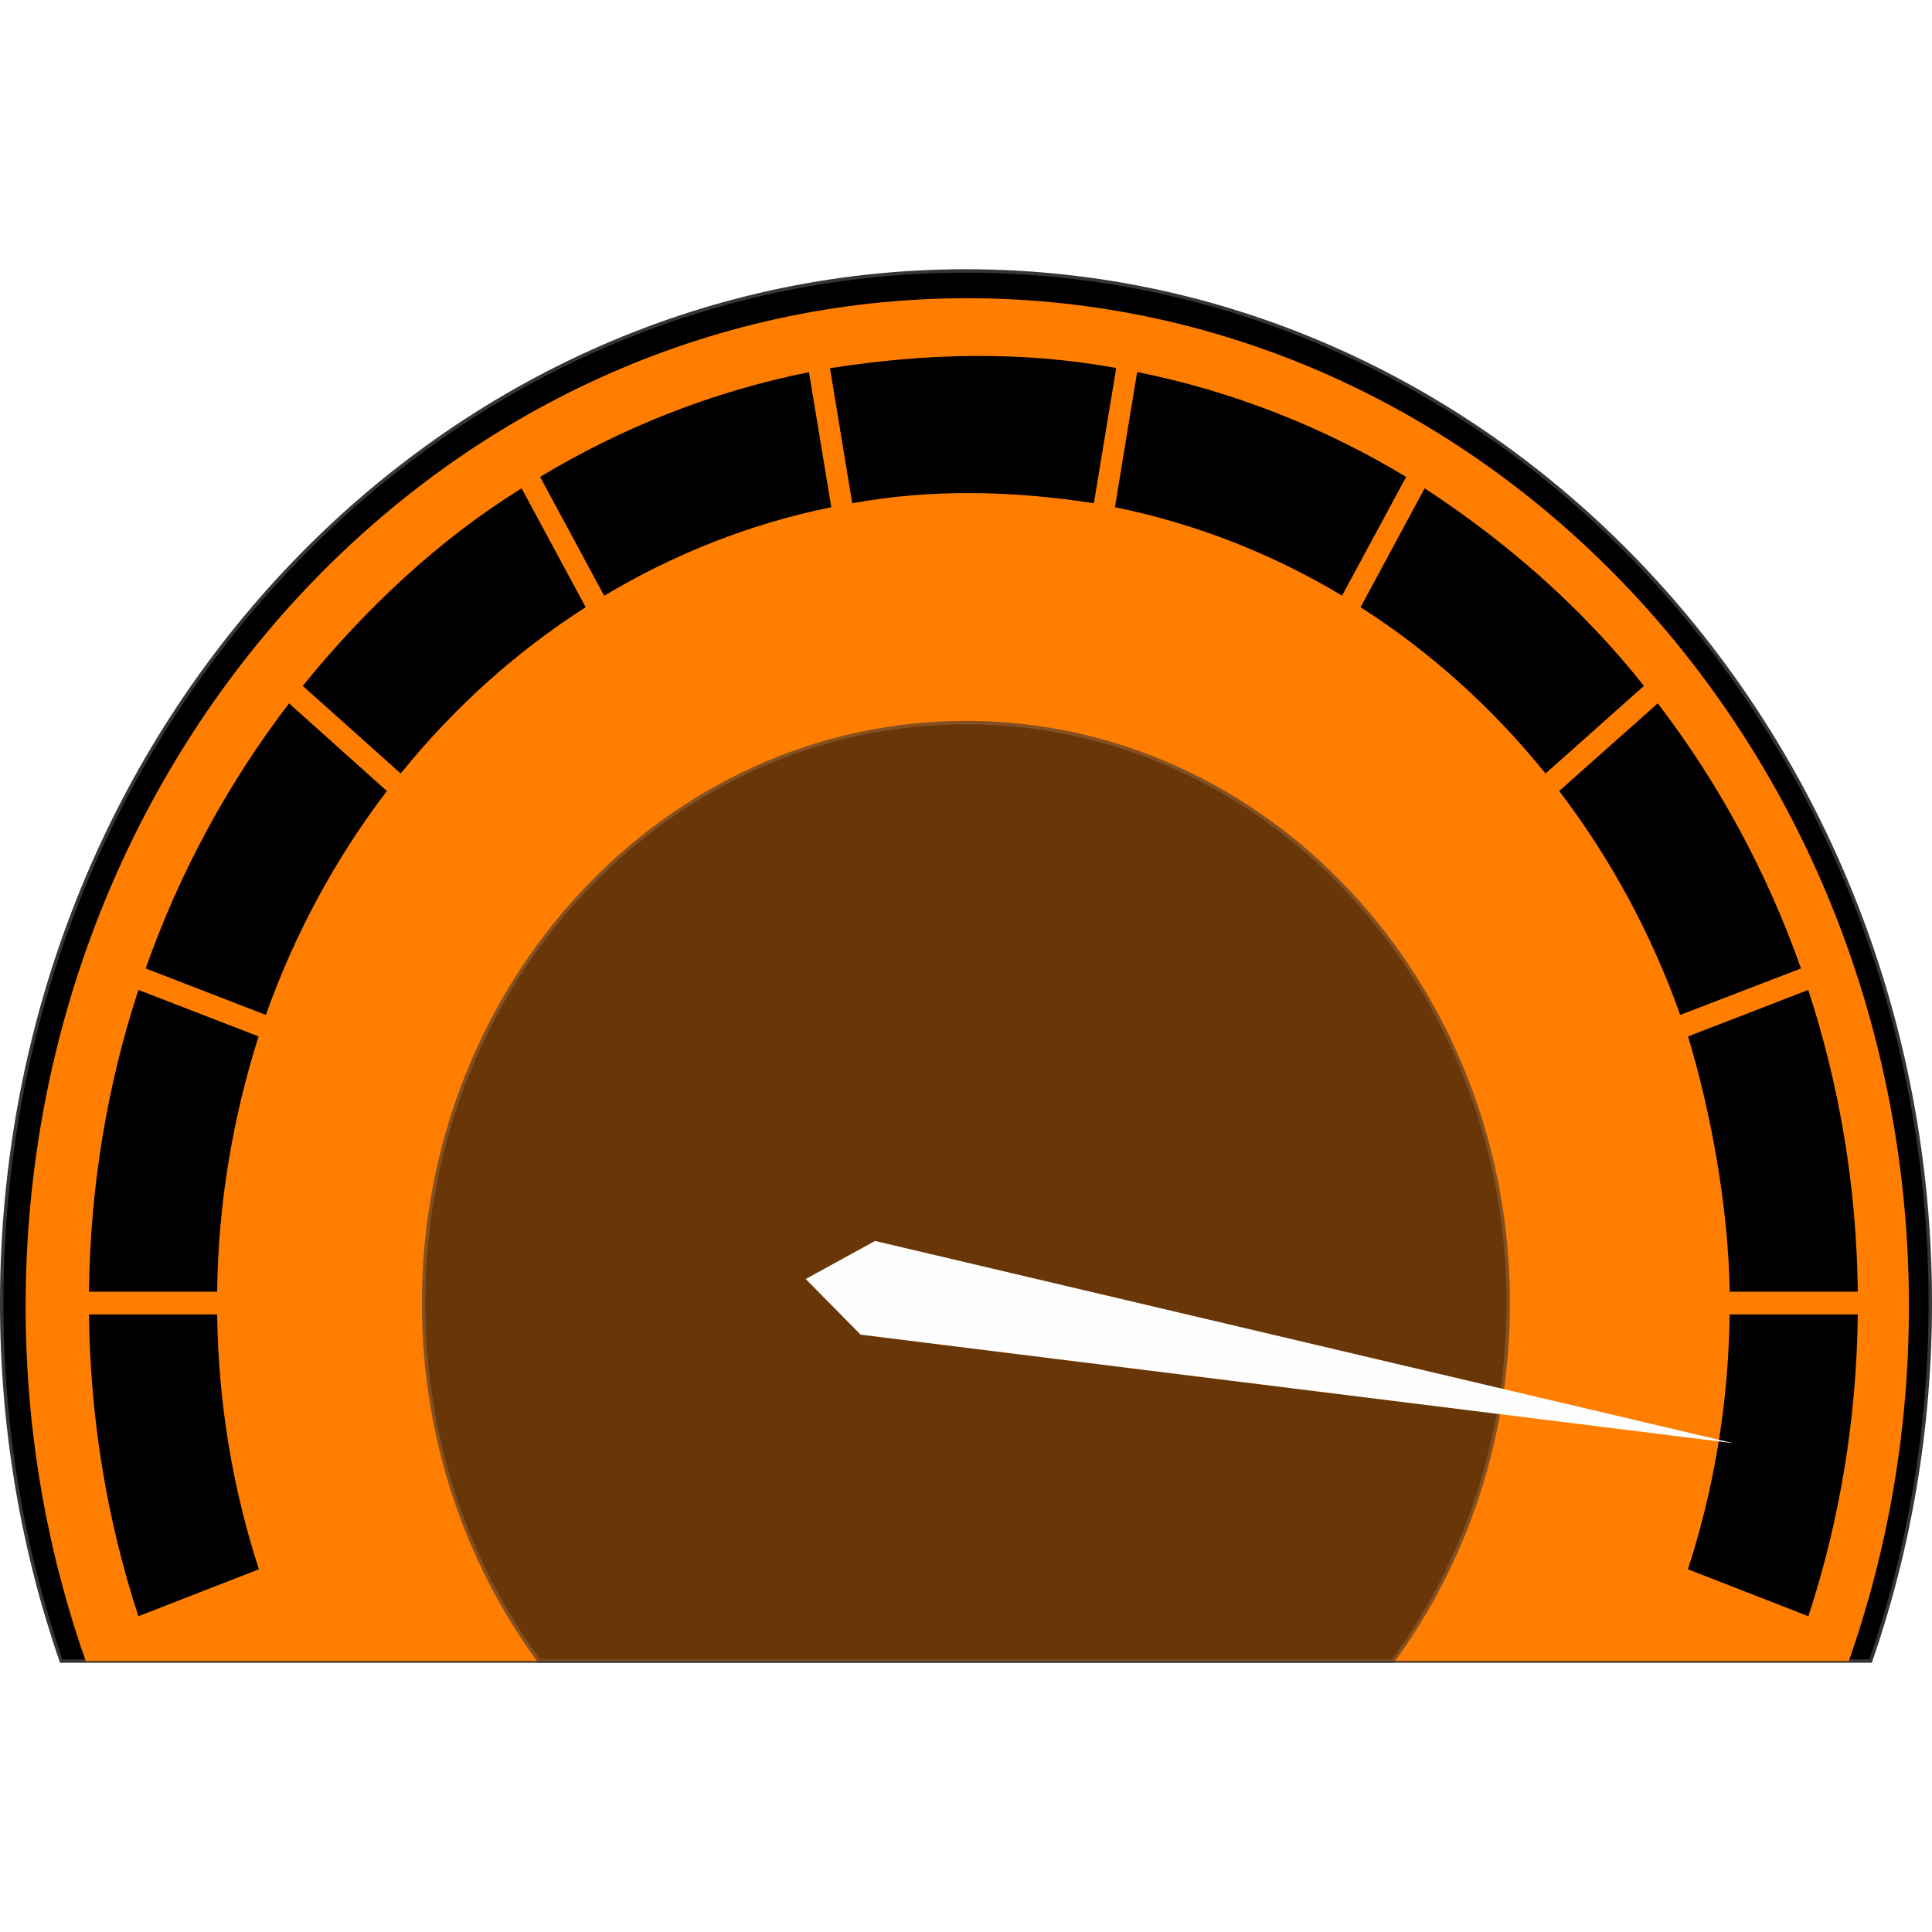
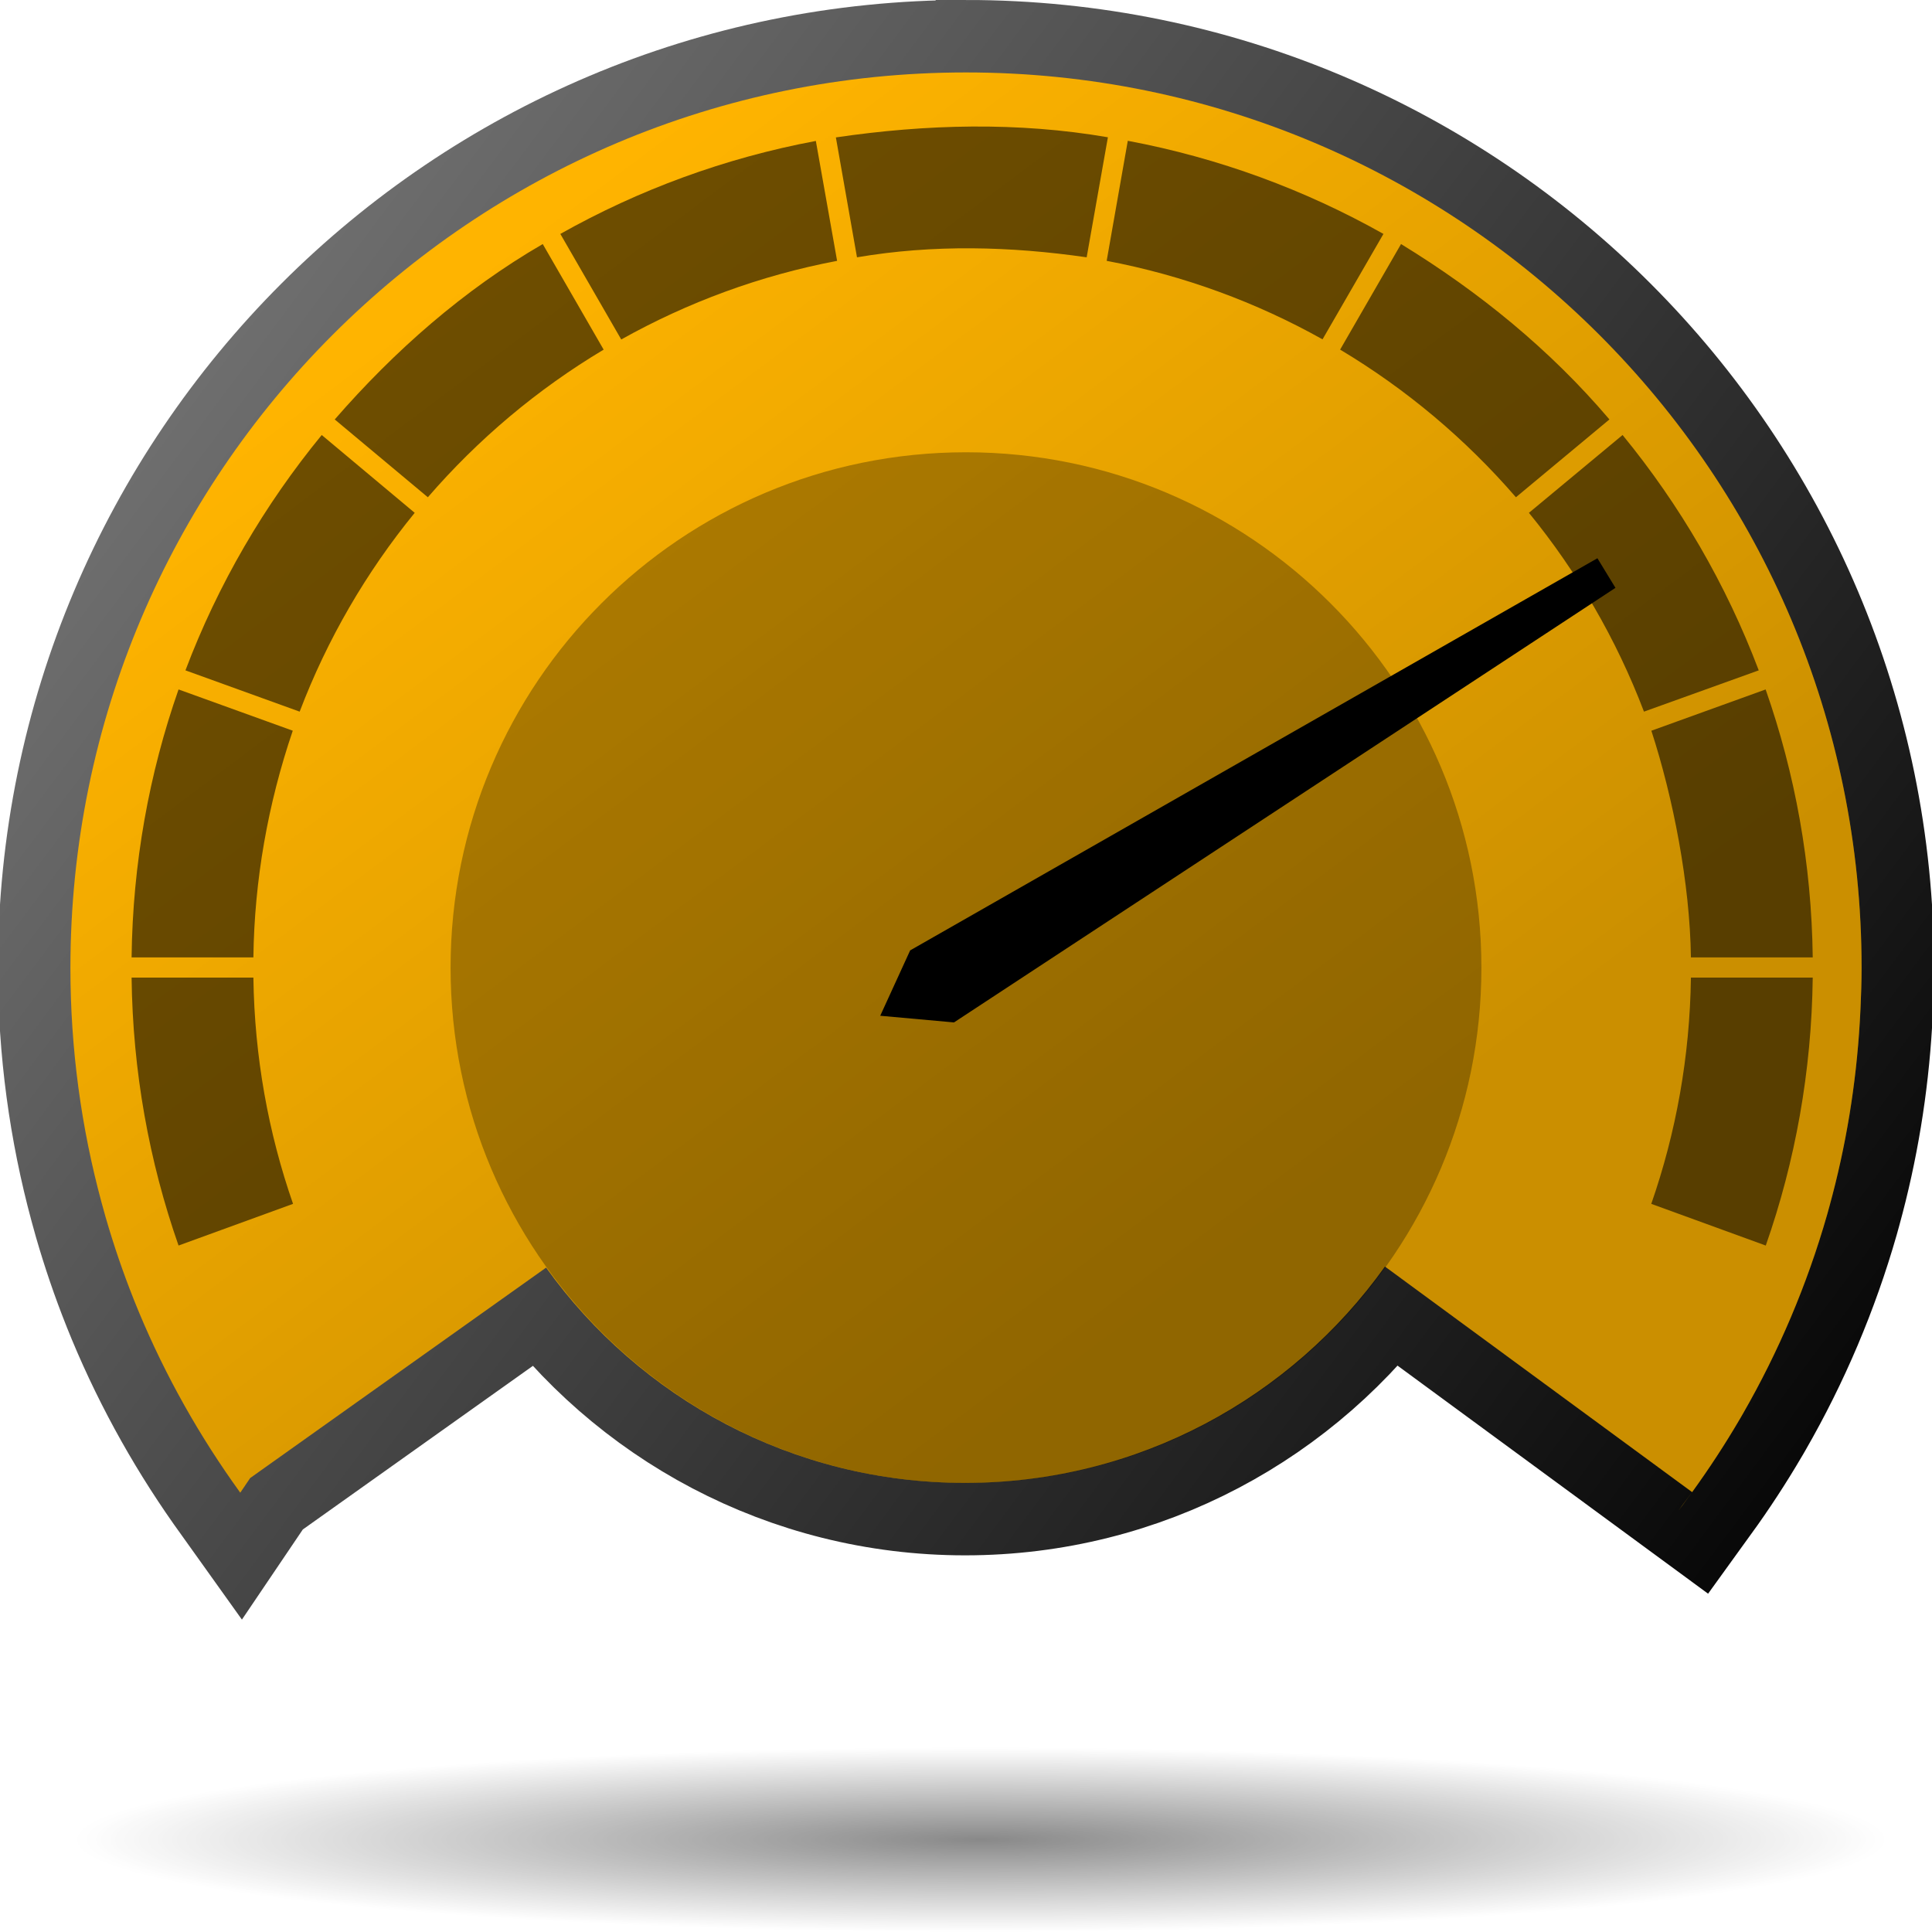
<svg xmlns="http://www.w3.org/2000/svg" xmlns:xlink="http://www.w3.org/1999/xlink" xml:space="preserve" width="400" height="400" style="fill-rule:evenodd" viewBox="0 0 112.889 112.889" id="svg3841" version="1.1">
  <defs id="defs3843">
+     <linearGradient y2="120.871" x2="130.628" y1="16.794" x1="7.037" gradientUnits="userSpaceOnUse" id="linearGradient5115">
+       <stop id="stop5117" style="stop-color:#000000;stop-opacity:1" offset="0" />
+       <stop id="stop5119" style="stop-color:#747474;stop-opacity:1" offset="1" />
+     </linearGradient>
+     <linearGradient id="linearGradient5085">
+       <stop style="stop-color:#000000;stop-opacity:0.751" offset="0" id="stop5087" />
+       <stop style="stop-color:#000000;stop-opacity:0" offset="1" id="stop5089" />
+     </linearGradient>
+     <linearGradient id="linearGradient4980">
+       <stop style="stop-color:#000000;stop-opacity:0" offset="0" id="stop4982" />
+       <stop style="stop-color:#000000;stop-opacity:0.203" offset="1" id="stop4984" />
+     </linearGradient>
    <linearGradient y2="45.415" x2="114.07" y1="45.415" x1="23.265" gradientUnits="userSpaceOnUse" id="linearGradient4562">
      <stop id="stop4564" style="stop-color:#ffffff;stop-opacity:0.139" offset="0" />
      <stop id="stop4566" style="stop-color:#ffffff;stop-opacity:0.418" offset="1" />
    </linearGradient>
    <style type="text/css" id="style3845">
   
    .str0 {stroke:#373435;stroke-width:0.2}
    .str2 {stroke:#B0913C;stroke-width:1}
    .str1 {stroke:#D19F22;stroke-width:1}
    .fil7 {fill:none}
    .fil2 {fill:#373435}
    .fil10 {fill:#606062}
    .fil8 {fill:#A9ABAE}
    .fil13 {fill:#D2D3D5}
    .fil11 {fill:#FEFEFE}
    .fil9 {fill:#0B0B0B}
    .fil14 {fill:#D19F22}
    .fil12 {fill:url(#id0)}
    .fil3 {fill:url(#id1)}
    .fil6 {fill:url(#id2)}
    .fil15 {fill:url(#id3)}
    .fil4 {fill:url(#id4)}
    .fil5 {fill:url(#id5)}
    .fil1 {fill:url(#id6)}
    .fil0 {fill:url(#id7)}
   
  </style>
    <linearGradient id="id0" gradientUnits="userSpaceOnUse" x1="68.782" y1="102.081" x2="68.782" y2="123.38">
      <stop offset="0" style="stop-color:#D19F22" id="stop3848" />
      <stop offset="1" style="stop-color:#AD8108" id="stop3850" />
    </linearGradient>
    <linearGradient id="id1" gradientUnits="userSpaceOnUse" x1="17.561" y1="68.832" x2="120.104" y2="68.832">
      <stop offset="0" style="stop-color:#383637" id="stop3853" />
      <stop offset="1" style="stop-color:#202020" id="stop3855" />
    </linearGradient>
    <linearGradient id="id2" gradientUnits="userSpaceOnUse" x1="14.513" y1="56.298" x2="124.072" y2="56.298">
      <stop offset="0" style="stop-color:#A20000" id="stop3858" />
      <stop offset="1" style="stop-color:#E90101" id="stop3860" />
    </linearGradient>
    <linearGradient id="id3" gradientUnits="userSpaceOnUse" x1="23.38" y1="35.158" x2="114.185" y2="35.158">
      <stop offset="0" style="stop-color:#A33B3B" id="stop3863" />
      <stop offset="1" style="stop-color:#E84C4C" id="stop3865" />
    </linearGradient>
    <linearGradient id="id4" gradientUnits="userSpaceOnUse" x1="10.534" y1="56.898" x2="127.252" y2="56.898">
      <stop offset="0" style="stop-color:#B20000" id="stop3868" />
      <stop offset="1" style="stop-color:#FE0000" id="stop3870" />
    </linearGradient>
    <linearGradient id="id5" gradientUnits="userSpaceOnUse" x1="23.265" y1="45.415" x2="114.07" y2="45.415">
      <stop offset="0" style="stop-color:#B33030" id="stop3873" />
      <stop offset="1" style="stop-color:#FC6262" id="stop3875" />
    </linearGradient>
    <linearGradient id="id6" gradientUnits="userSpaceOnUse" x1="7.037" y1="16.794" x2="130.628" y2="120.871">
      <stop offset="0" style="stop-color:#373435" id="stop3878" />
      <stop offset="1" style="stop-color:#FEFEFE" id="stop3880" />
    </linearGradient>
    <linearGradient id="id7" gradientUnits="userSpaceOnUse" x1="126.769" y1="141.253" x2="10.896" y2="-3.588">
      <stop offset="0" style="stop-color:#383838" id="stop3883" />
      <stop offset="0.51" style="stop-color:#0B0B0B" id="stop3885" />
      <stop offset="1" style="stop-color:#FEFEFE" id="stop3887" />
    </linearGradient>
    <linearGradient xlink:href="#id7" id="linearGradient3977" gradientUnits="userSpaceOnUse" x1="126.769" y1="141.253" x2="10.896" y2="-3.588" />
    <linearGradient xlink:href="#id6" id="linearGradient3979" gradientUnits="userSpaceOnUse" x1="7.037" y1="16.794" x2="130.628" y2="120.871" />
    <linearGradient xlink:href="#id1" id="linearGradient3981" gradientUnits="userSpaceOnUse" x1="17.561" y1="68.832" x2="120.104" y2="68.832" />
    <linearGradient xlink:href="#id4" id="linearGradient3983" gradientUnits="userSpaceOnUse" x1="10.534" y1="56.898" x2="127.252" y2="56.898" />
    <linearGradient xlink:href="#id5" id="linearGradient3985" gradientUnits="userSpaceOnUse" x1="23.265" y1="45.415" x2="114.07" y2="45.415" />
    <linearGradient xlink:href="#id0" id="linearGradient3989" gradientUnits="userSpaceOnUse" x1="68.782" y1="102.081" x2="68.782" y2="123.38" />
    <linearGradient xlink:href="#id0" id="linearGradient4005" gradientUnits="userSpaceOnUse" x1="68.782" y1="102.081" x2="68.782" y2="123.38" />
    <linearGradient xlink:href="#linearGradient4562" id="linearGradient4020" gradientUnits="userSpaceOnUse" x1="23.265" y1="45.415" x2="114.07" y2="45.415" gradientTransform="scale(3.543307,3.543307)" />
    <linearGradient xlink:href="#id1" id="linearGradient4026" gradientUnits="userSpaceOnUse" x1="17.561" y1="68.832" x2="120.104" y2="68.832" />
+     <radialGradient xlink:href="#linearGradient5085" id="radialGradient5091" cx="203.073" cy="370.547" fx="203.073" fy="370.547" r="187.572" gradientTransform="matrix(1,0,0,0.1019284,0,332.7774)" gradientUnits="userSpaceOnUse" />
+     <linearGradient xlink:href="#linearGradient4980" id="linearGradient5275" gradientUnits="userSpaceOnUse" gradientTransform="matrix(0.2530498,0,0,0.2530498,-5.32739,-5.184864)" x1="166.613" y1="55.179" x2="338.537" y2="284.504" />
+     <linearGradient xlink:href="#linearGradient5115" id="linearGradient5279" gradientUnits="userSpaceOnUse" x1="114.519" y1="97.159" x2="8.062" y2="17.569" gradientTransform="matrix(0.9719363,0,0,0.9719363,1.584033,-3.100168)" />
  </defs>
-   <path style="fill:#000000;stroke:#373435;stroke-width:0.2;fill-opacity:1" d="m 56.444,15.832 c -31.118,0 -56.344,27.004 -56.344,60.313 0,7.353 1.227,14.396 3.478,20.912 l 105.725,0 c 2.251,-6.516 3.486,-13.558 3.486,-20.912 0,-33.309 -25.227,-60.313 -56.344,-60.313 z" id="_177024496" />
-   <path style="fill:#ff7e00;fill-opacity:1" d="m 56.519,17.426 c -30.387,0 -55.022,26.37 -55.022,58.897 0,7.297 1.245,14.284 3.511,20.734 l 103.021,0 c 2.266,-6.449 3.511,-13.437 3.511,-20.734 0,-32.527 -24.635,-58.897 -55.022,-58.897 z" id="_461869376" />
-   <path style="opacity:0.614;fill:#0b0b0b;stroke:#373435;stroke-width:0.2" d="m 56.444,42.221 c -17.5,0 -31.692,15.191 -31.692,33.924 0,7.891 2.525,15.15 6.748,20.912 l 49.888,0 C 85.611,91.295 88.128,84.036 88.128,76.145 c 0,-18.732 -14.184,-33.924 -31.683,-33.924 z" id="_177020752" />
-   <path style="fill:#000000;fill-opacity:1" d="m 98.633,60.559 c 1.34,4.409 2.369,10.046 2.432,14.918 l 7.488,0 c -0.068,-6.172 -1.086,-12.106 -2.895,-17.634 l -7.025,2.717 z m -50.135,-39.045 1.298,7.891 c 4.681,-0.854 9.436,-0.726 14.119,0 l 1.306,-7.9 c -5.545,-1.022 -11.177,-0.863 -16.724,0.009 z m 17.947,0.223 -1.298,7.9 c 4.733,0.962 9.202,2.726 13.271,5.166 l 3.744,-6.938 C 77.35,24.965 72.055,22.864 66.445,21.737 z m -19.178,0.009 C 41.658,22.872 36.372,24.966 31.559,27.864 l 3.744,6.947 c 4.069,-2.438 8.537,-4.213 13.271,-5.175 l -1.306,-7.891 z m -16.79,6.787 c -4.87,3.024 -9.108,7.018 -12.788,11.542 l 5.724,5.121 c 3.088,-3.823 6.733,-7.11 10.808,-9.717 l -3.744,-6.947 z m 52.767,0 -3.744,6.947 c 4.074,2.607 7.721,5.892 10.808,9.717 l 5.749,-5.121 C 92.399,35.468 88.041,31.675 83.244,28.532 z M 16.89,41.099 c -3.526,4.603 -6.377,9.821 -8.378,15.488 l 7.022,2.716 c 1.699,-4.78 4.102,-9.19 7.072,-13.083 l -5.716,-5.121 z m 79.974,0 -5.758,5.121 c 2.969,3.894 5.374,8.303 7.072,13.083 l 7.056,-2.716 C 103.234,50.92 100.389,45.703 96.864,41.099 z M 8.087,57.843 c -1.81,5.528 -2.819,11.462 -2.887,17.634 l 7.488,0 c 0.059,-5.078 0.896,-10.121 2.421,-14.918 L 8.087,57.843 z M 5.2,76.804 c 0.068,6.172 1.078,12.106 2.887,17.634 L 15.126,91.695 C 13.608,87.023 12.756,82.013 12.688,76.804 l -7.488,0 z m 95.865,0 c -0.067,5.209 -0.918,10.219 -2.438,14.891 l 7.039,2.743 c 1.81,-5.528 2.819,-11.462 2.887,-17.634 l -7.488,0 z" id="_462375584" />
-   <polygon id="_177024592" class="fil11" points="59.248,71.762 62.211,67.952 115.34,56.098 63.693,73.243 " style="fill:#fefefe" transform="matrix(0.8550556,0.426661,-0.3985867,0.9152814,25.02146,-16.2275)" />
+   <path style="fill:#000000;fill-opacity:1;stroke:url(#linearGradient5279);stroke-width:8.467;stroke-miterlimit:4;stroke-opacity:1;stroke-dasharray:none" d="m 56.44,4.233 c -28.899,0 -52.326,23.427 -52.326,52.326 0,4.741 0.637,9.337 1.819,13.704 0.077,0.285 0.155,0.571 0.237,0.854 0.469,1.623 1.011,3.215 1.629,4.768 0.008,0.021 0.015,0.042 0.024,0.063 1.514,3.793 3.465,7.364 5.781,10.66 l 0.435,0.609 0.577,-0.854 17.294,-12.297 c 5.465,7.616 14.394,12.581 24.483,12.581 10.119,0 19.069,-4.99 24.53,-12.645 l 17.951,13.182 c 0.987,-1.365 1.914,-2.779 2.768,-4.239 0.023,-0.04 0.048,-0.079 0.071,-0.119 0.042,-0.074 0.085,-0.147 0.127,-0.221 2.084,-3.624 3.745,-7.521 4.919,-11.624 0.049,-0.171 0.095,-0.343 0.142,-0.514 0.953,-3.465 1.553,-7.074 1.771,-10.786 0.015,-0.253 0.028,-0.505 0.04,-0.759 0.035,-0.783 0.063,-1.573 0.063,-2.364 0,-28.899 -23.435,-52.326 -52.334,-52.326 z" id="_177024496" />
+   <path style="fill:#ffb400;fill-opacity:1;fill-rule:nonzero;stroke:none" d="m 14.039,87.218 0.577,-0.854 17.294,-12.297 c 5.465,7.616 14.394,12.581 24.483,12.581 10.119,0 19.069,-4.99 24.53,-12.645 l 17.951,13.182 c 0.987,-1.365 1.914,-2.779 2.768,-4.239 0.023,-0.04 0.048,-0.079 0.071,-0.119 0.042,-0.074 0.085,-0.147 0.127,-0.221 2.084,-3.624 3.745,-7.521 4.919,-11.624 0.049,-0.171 0.095,-0.343 0.142,-0.514 0.953,-3.465 1.553,-7.074 1.771,-10.786 0.015,-0.253 0.028,-0.505 0.04,-0.759 0.035,-0.783 0.063,-1.573 0.063,-2.364 0,-28.899 -23.435,-52.326 -52.334,-52.326 -28.899,0 -52.326,23.427 -52.326,52.326 0,4.741 0.637,9.337 1.819,13.704 0.077,0.285 0.155,0.571 0.237,0.854 0.469,1.623 1.011,3.215 1.629,4.768 0.008,0.021 0.015,0.042 0.024,0.063 1.514,3.793 3.465,7.364 5.781,10.66 m 85.27,0.577 c -1.052,1.4 -1.031,1.416 0,0 z" id="path2879" />
+   <path id="path4978" d="m 14.039,87.218 0.577,-0.854 17.294,-12.297 c 5.465,7.616 14.394,12.581 24.483,12.581 10.119,0 19.069,-4.99 24.53,-12.645 l 17.951,13.182 c 0.987,-1.365 1.914,-2.779 2.768,-4.239 0.023,-0.04 0.048,-0.079 0.071,-0.119 0.042,-0.074 0.085,-0.147 0.127,-0.221 2.084,-3.624 3.745,-7.521 4.919,-11.624 0.049,-0.171 0.095,-0.343 0.142,-0.514 0.953,-3.465 1.553,-7.074 1.771,-10.786 0.015,-0.253 0.028,-0.505 0.04,-0.759 0.035,-0.783 0.063,-1.573 0.063,-2.364 0,-28.899 -23.435,-52.326 -52.334,-52.326 -28.899,0 -52.326,23.427 -52.326,52.326 0,4.741 0.637,9.337 1.819,13.704 0.077,0.285 0.155,0.571 0.237,0.854 0.469,1.623 1.011,3.215 1.629,4.768 0.008,0.021 0.015,0.042 0.024,0.063 1.514,3.793 3.465,7.364 5.781,10.66 m 85.27,0.577 c -1.052,1.4 -1.031,1.416 0,0 z" style="fill:url(#linearGradient5275);fill-opacity:1;fill-rule:nonzero;stroke:none" />
+   <circle id="_177020752" class="fil9 str0" cx="68.832" cy="68.832" r="33.588" d="M 102.42,68.832 C 102.42,87.382 87.382,102.42 68.832,102.42 c -18.55,0 -33.588,-15.038 -33.588,-33.588 0,-18.55 15.038,-33.588 33.588,-33.588 18.55,0 33.588,15.038 33.588,33.588 z" style="fill:#000000;fill-opacity:0.291;stroke:none" transform="matrix(0.8966332,0,0,0.8966332,-5.273056,-5.174023)" />
+   <path style="fill:#000000;fill-opacity:0.57" d="m 96.491,42.697 c 1.273,3.915 2.252,8.92 2.312,13.245 l 7.117,0 c -0.065,-5.48 -1.033,-10.749 -2.752,-15.657 L 96.491,42.697 z M 48.841,8.029 50.075,15.035 c 4.449,-0.759 8.968,-0.644 13.42,0 L 64.736,8.021 C 59.466,7.113 54.113,7.255 48.841,8.029 z m 17.057,0.198 -1.234,7.014 c 4.499,0.854 8.746,2.421 12.613,4.587 l 3.559,-6.16 C 76.262,11.093 71.23,9.228 65.898,8.227 z M 47.671,8.235 c -5.332,1 -10.356,2.86 -14.93,5.433 l 3.559,6.168 c 3.867,-2.165 8.114,-3.741 12.613,-4.594 L 47.671,8.235 z M 31.713,14.26 c -4.629,2.685 -8.657,6.231 -12.154,10.249 l 5.441,4.547 c 2.934,-3.395 6.399,-6.313 10.272,-8.627 L 31.713,14.26 z m 50.151,0 -3.559,6.168 c 3.872,2.315 7.338,5.232 10.272,8.627 l 5.464,-4.547 C 90.565,20.419 86.424,17.051 81.864,14.26 z M 18.799,25.418 c -3.351,4.087 -6.061,8.72 -7.963,13.752 l 6.674,2.412 c 1.614,-4.244 3.899,-8.16 6.722,-11.617 L 18.799,25.418 z m 76.01,0 -5.472,4.547 c 2.822,3.457 5.108,7.372 6.722,11.617 l 6.706,-2.412 C 100.863,34.138 98.159,29.506 94.809,25.418 z M 10.433,40.285 C 8.713,45.193 7.754,50.462 7.689,55.942 l 7.117,0 c 0.056,-4.509 0.851,-8.986 2.301,-13.246 L 10.433,40.285 z M 7.689,57.121 c 0.065,5.48 1.025,10.749 2.744,15.657 l 6.69,-2.436 C 15.679,66.194 14.87,61.746 14.806,57.121 l -7.117,0 z m 91.114,0 c -0.064,4.625 -0.873,9.074 -2.317,13.222 l 6.69,2.436 c 1.72,-4.908 2.679,-10.177 2.744,-15.657 l -7.117,0 z" id="_462375584" />
+   <path style="fill:#000000;fill-opacity:1" d="M 93.339,32.619 53.182,55.532 51.433,59.352 55.743,59.741 94.393,34.348" id="_177024592" />
+   <path style="opacity:0.614;fill:url(#radialGradient5091);fill-opacity:1;fill-rule:nonzero;stroke:none" id="path5083" d="m 390.645,370.547 a 187.572,19.119 0 1 1 -375.143,0 187.572,19.119 0 1 1 375.143,0 z" transform="matrix(0.2822223,0,0,0.2822223,0,2.916628)" />
</svg>
